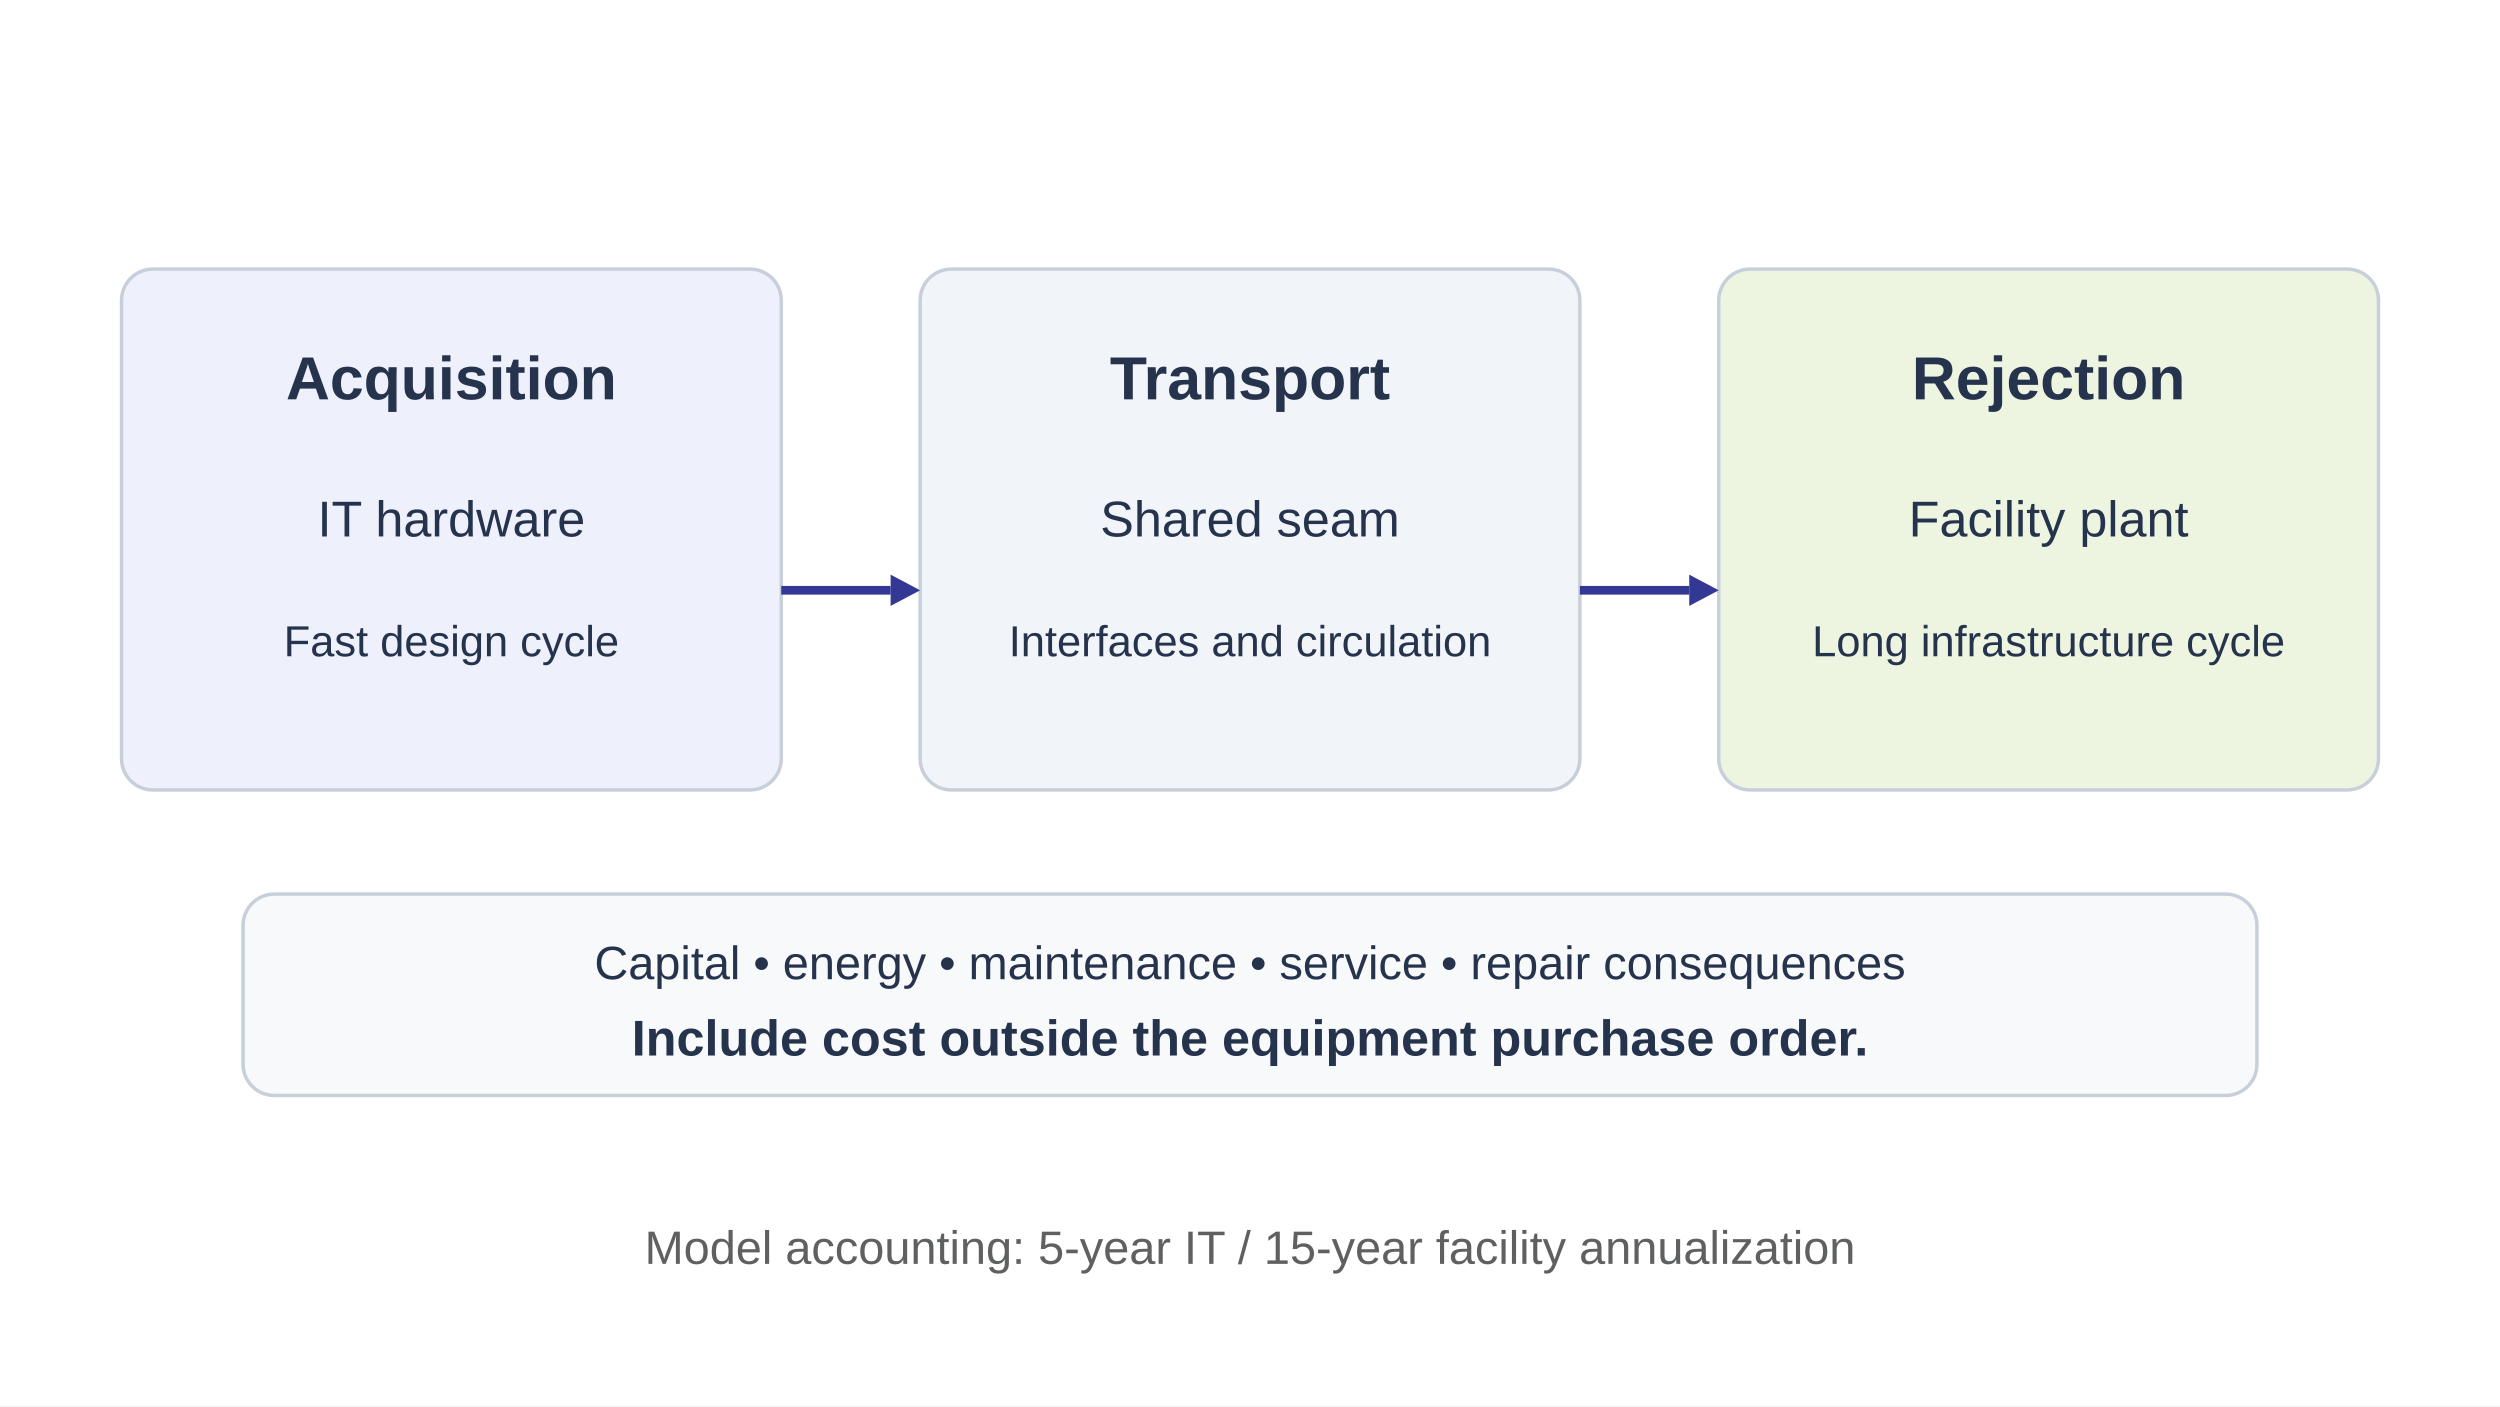
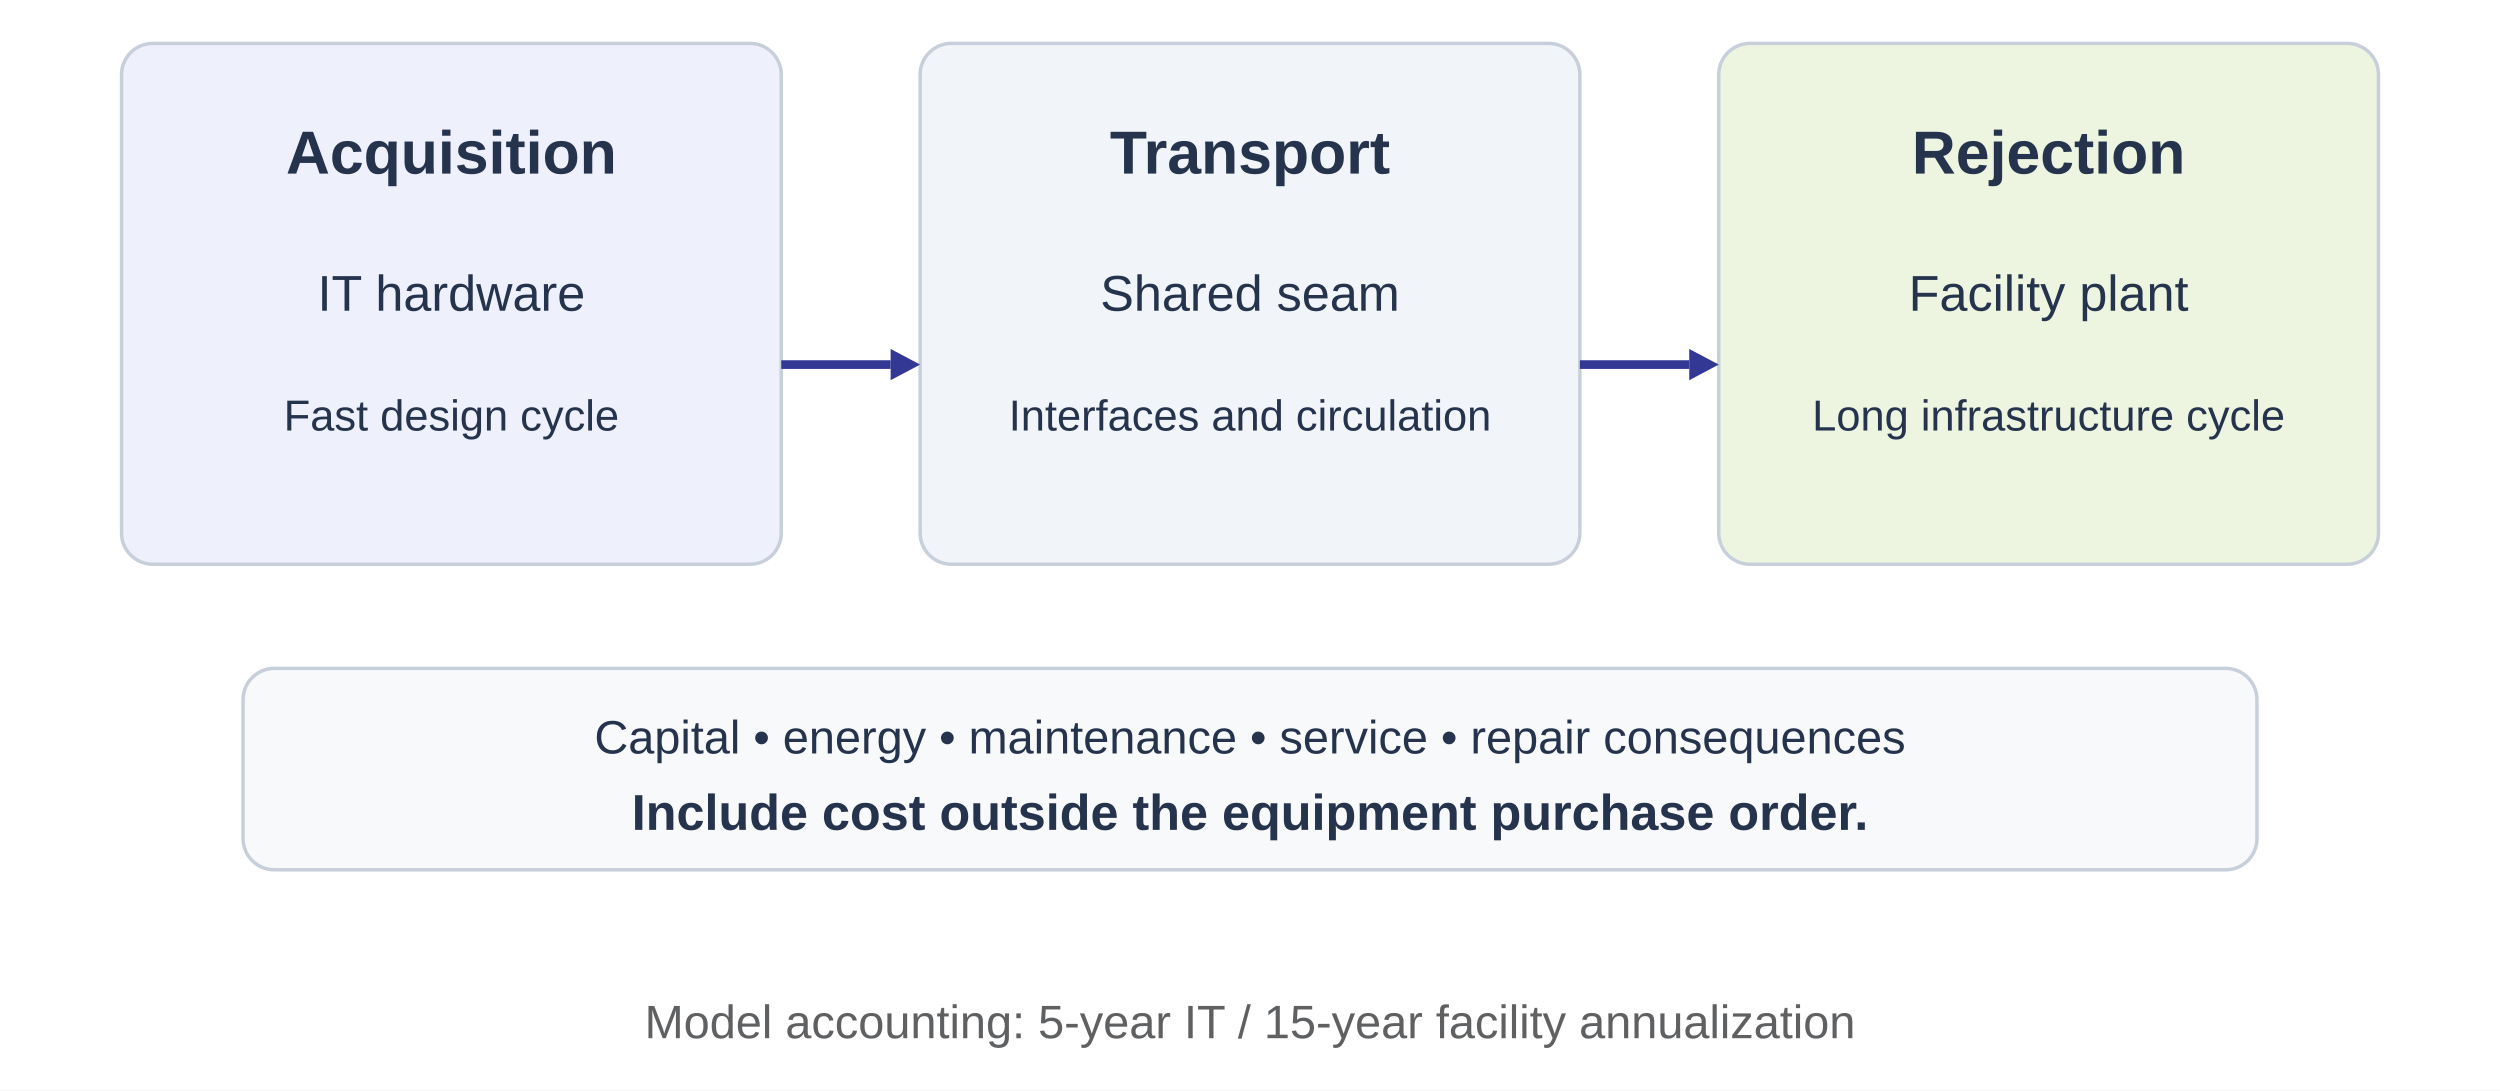
- <svg xmlns="http://www.w3.org/2000/svg" width="1440" height="810" viewBox="0 0 1440 810">
-   <rect width="1440" height="810" fill="white" />
+ <svg xmlns="http://www.w3.org/2000/svg" width="1440" height="628" viewBox="0 130 1440 628">
+   <rect width="1440" height="628" fill="white" x="0" y="130" />
  <g font-family="Arial, sans-serif">
    <rect x="70" y="155" width="380" height="300" rx="18" fill="#eef0fb" stroke="#c7cfdb" stroke-width="2" />
    <text x="260" y="230" font-size="35" fill="#26334d" text-anchor="middle" font-weight="700">Acquisition</text>
    <text x="260" y="309" font-size="29" fill="#26334d" text-anchor="middle" font-weight="400">IT hardware</text>
    <text x="260" y="378" font-size="25" fill="#26334d" text-anchor="middle" font-weight="400">Fast design cycle</text>
    <rect x="530" y="155" width="380" height="300" rx="18" fill="#f1f4f8" stroke="#c7cfdb" stroke-width="2" />
    <text x="720" y="230" font-size="35" fill="#26334d" text-anchor="middle" font-weight="700">Transport</text>
    <text x="720" y="309" font-size="29" fill="#26334d" text-anchor="middle" font-weight="400">Shared seam</text>
    <text x="720" y="378" font-size="25" fill="#26334d" text-anchor="middle" font-weight="400">Interfaces and circulation</text>
    <rect x="990" y="155" width="380" height="300" rx="18" fill="#edf5e1" stroke="#c7cfdb" stroke-width="2" />
    <text x="1180" y="230" font-size="35" fill="#26334d" text-anchor="middle" font-weight="700">Rejection</text>
    <text x="1180" y="309" font-size="29" fill="#26334d" text-anchor="middle" font-weight="400">Facility plant</text>
    <text x="1180" y="378" font-size="25" fill="#26334d" text-anchor="middle" font-weight="400">Long infrastructure cycle</text>
    <line x1="450" y1="340" x2="513" y2="340" stroke="#343895" stroke-width="5" />
    <polygon class="arrowhead" points="513,331 513,349 530,340" fill="#343895" />
    <line x1="910" y1="340" x2="973" y2="340" stroke="#343895" stroke-width="5" />
    <polygon class="arrowhead" points="973,331 973,349 990,340" fill="#343895" />
    <rect x="140" y="515" width="1160" height="116" rx="18" fill="#f8f9fb" stroke="#c7cfdb" stroke-width="2" />
    <text x="720" y="564" font-size="27" fill="#26334d" text-anchor="middle" font-weight="400">Capital • energy • maintenance • service • repair consequences</text>
    <text x="720" y="608" font-size="29" fill="#26334d" text-anchor="middle" font-weight="700">Include cost outside the equipment purchase order.</text>
    <text x="720" y="728" font-size="27" fill="#5F6062" text-anchor="middle" font-weight="400">Model accounting: 5-year IT / 15-year facility annualization</text>
  </g>
</svg>
